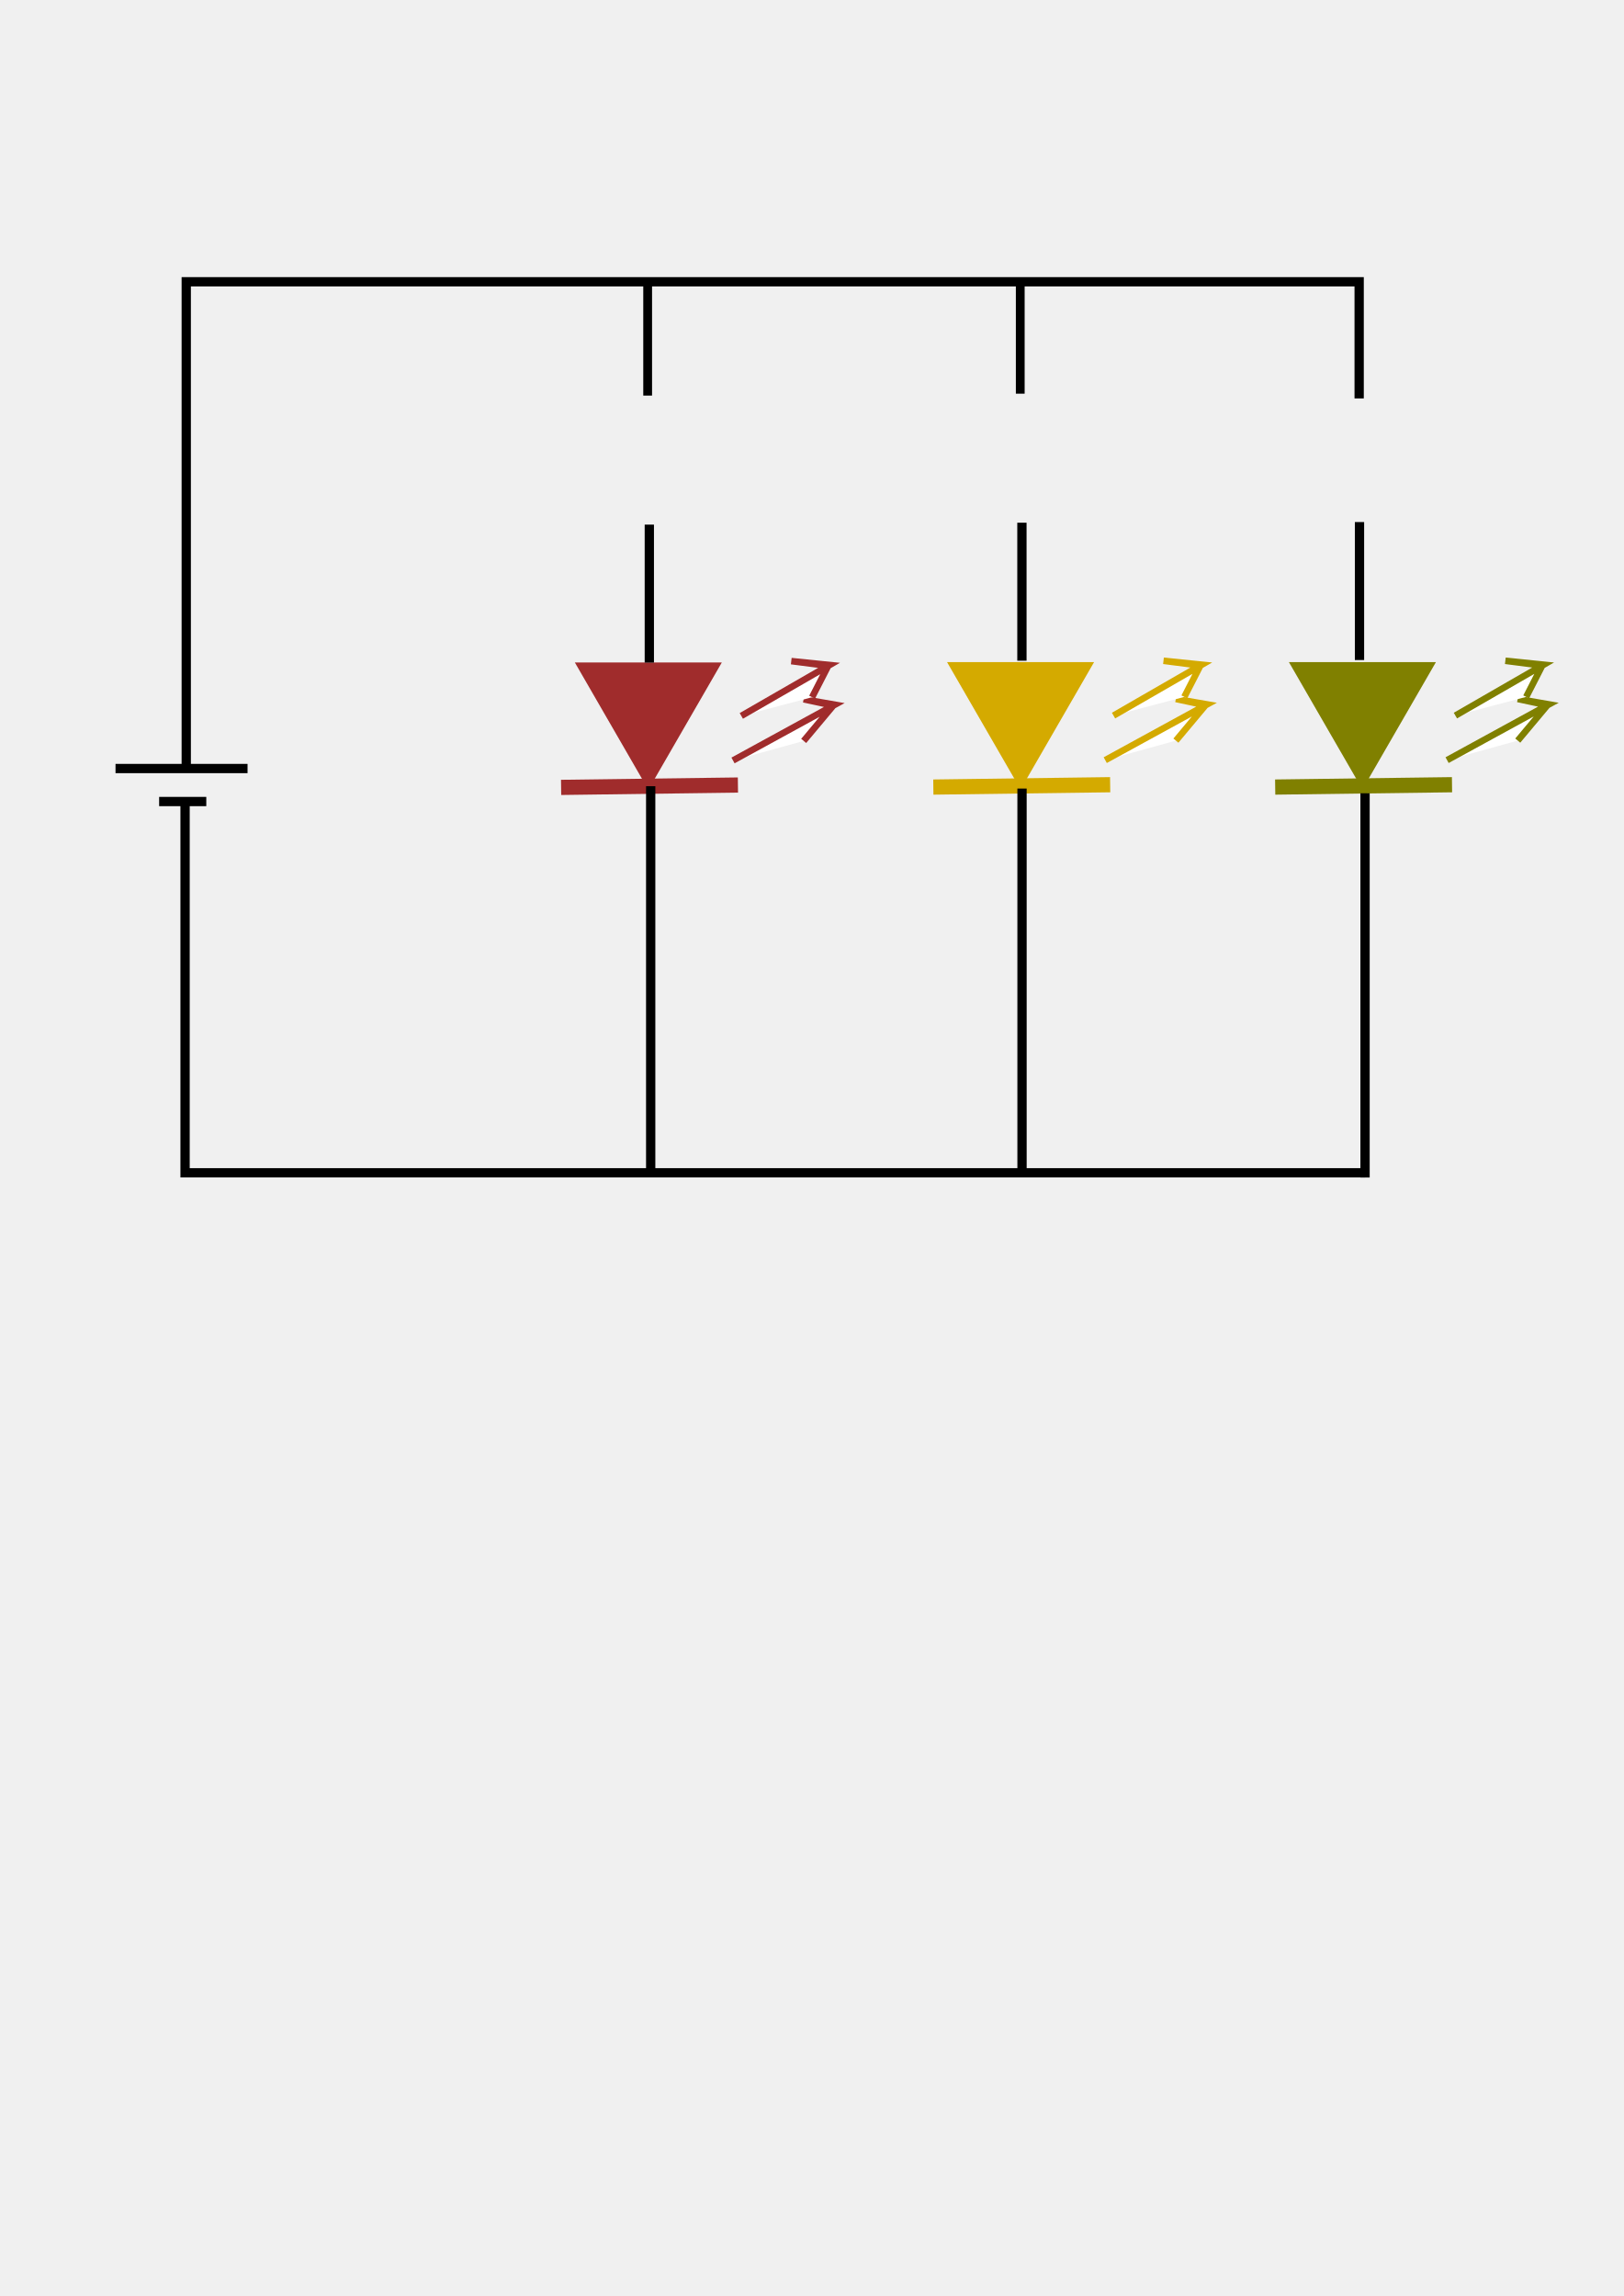
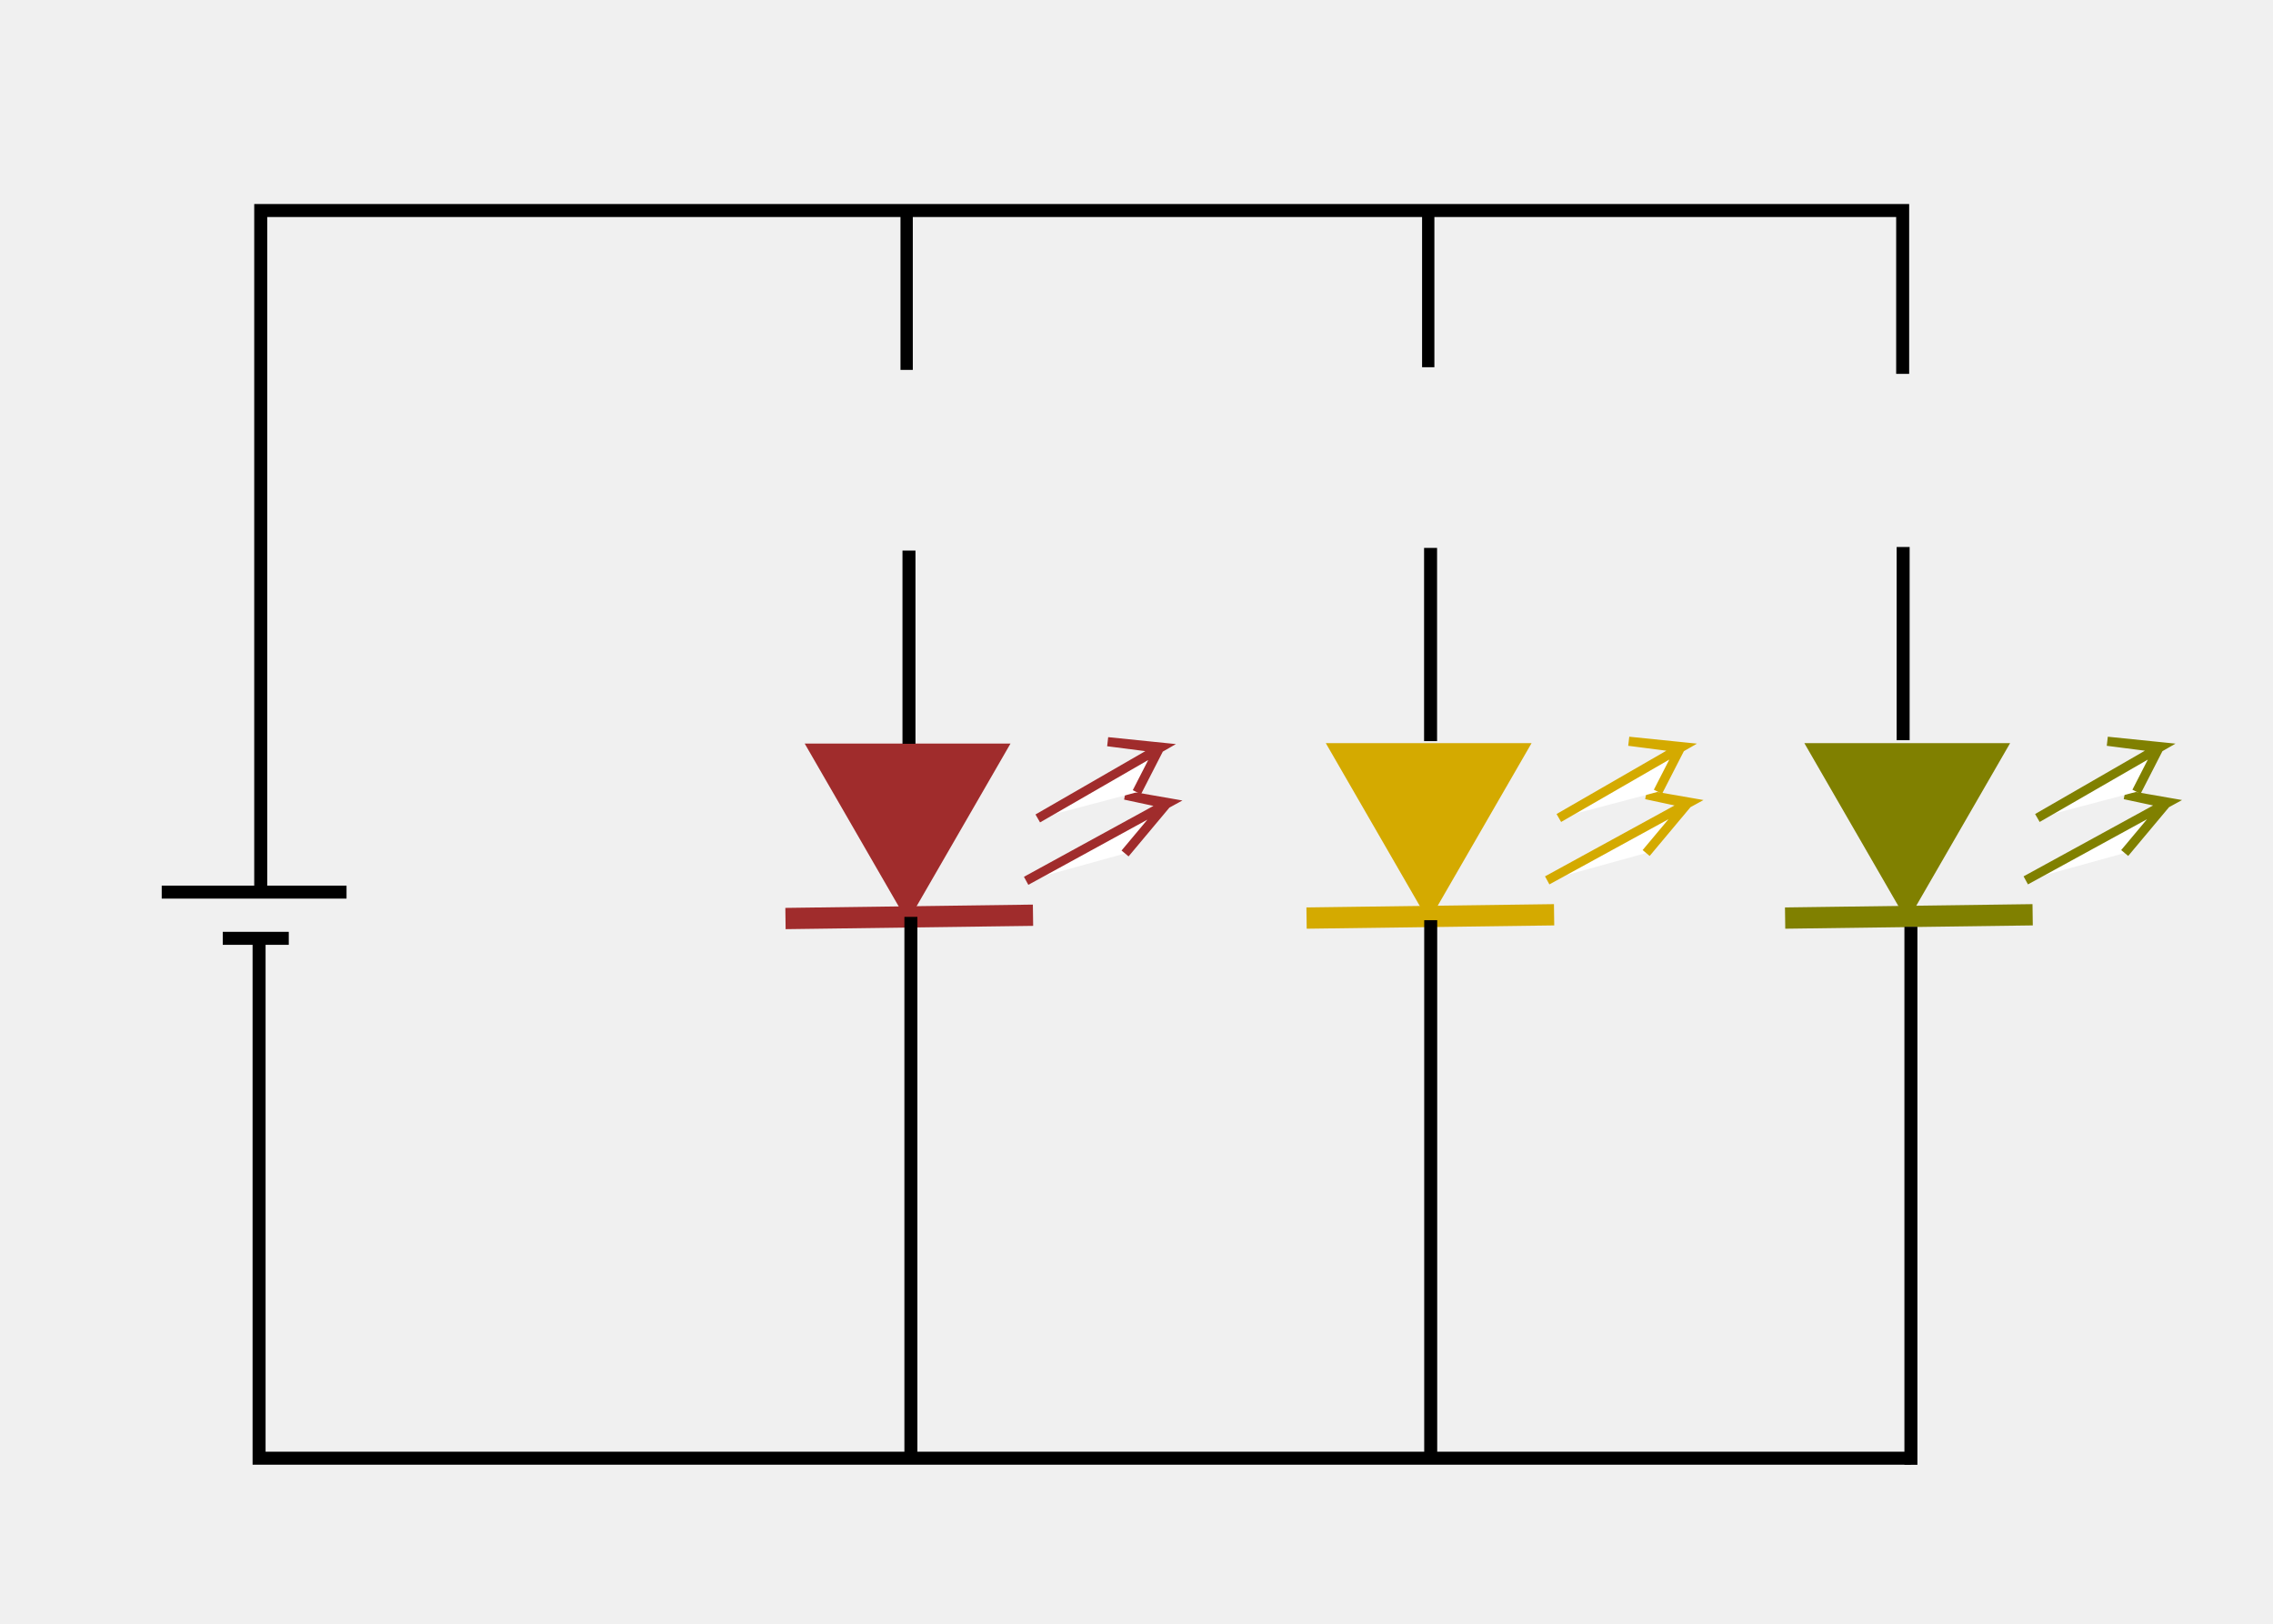
- <svg xmlns="http://www.w3.org/2000/svg" width="210mm" height="297mm" viewBox="0 0 210 297" version="1.1" id="svg8">
+ <svg xmlns="http://www.w3.org/2000/svg" width="210mm" height="150mm" viewBox="0 0 210 150" version="1.1" id="svg8">
  <defs id="defs2" />
-   <g id="layer1">
-     <path id="path3733" d="m 83.852,102.158 -4.753,-8.233 -4.753,-8.233 9.506,0 9.506,0 -4.753,8.233 z" style="fill:#a02c2c;stroke-width:0.265" />
-     <path style="fill:none;stroke:#a02c2c;stroke-width:1.965;stroke-linecap:butt;stroke-linejoin:miter;stroke-miterlimit:4;stroke-dasharray:none;stroke-opacity:1" d="m 72.57,101.853 22.869,-0.305 v 0" id="path3735" />
-     <path style="fill:#ffffff;stroke:#a02c2c;stroke-width:0.845;stroke-linecap:butt;stroke-linejoin:miter;stroke-miterlimit:4;stroke-dasharray:none;stroke-opacity:1" d="m 94.803,98.369 13.178,-7.212 -4.038,-0.703 3.826,0.819 -3.826,4.569 v 0" id="path4542" />
-     <path style="fill:#ffffff;stroke:#a02c2c;stroke-width:0.845;stroke-linecap:butt;stroke-linejoin:miter;stroke-miterlimit:4;stroke-dasharray:none;stroke-opacity:1" d="m 95.878,92.606 11.417,-6.582 -4.953,-0.506 4.769,0.613 -2.078,4.056 v 0" id="path4542-3" />
-     <path id="path3733-7" d="m 131.994,102.116 -4.753,-8.233 -4.753,-8.233 9.506,0 9.506,0 -4.753,8.233 z" style="fill:#d4aa00;stroke-width:0.265" />
-     <path style="fill:none;stroke:#d4aa00;stroke-width:1.965;stroke-linecap:butt;stroke-linejoin:miter;stroke-miterlimit:4;stroke-dasharray:none;stroke-opacity:1" d="m 120.712,101.811 22.869,-0.305 v 0" id="path3735-5" />
-     <path style="fill:#ffffff;stroke:#d4aa00;stroke-width:0.845;stroke-linecap:butt;stroke-linejoin:miter;stroke-miterlimit:4;stroke-dasharray:none;stroke-opacity:1" d="m 142.945,98.328 13.178,-7.212 -4.038,-0.703 3.826,0.819 -3.826,4.569 v 0" id="path4542-35" />
-     <path style="fill:#ffffff;stroke:#d4aa00;stroke-width:0.845;stroke-linecap:butt;stroke-linejoin:miter;stroke-miterlimit:4;stroke-dasharray:none;stroke-opacity:1" d="m 144.019,92.565 11.417,-6.582 -4.953,-0.506 4.769,0.613 -2.078,4.056 v 0" id="path4542-3-6" />
-     <g id="g4756">
+   <g id="layer1" transform="translate(0,-147)">
+     <path id="path3733" d="m 83.852,232.158 -4.753,-8.233 -4.753,-8.233 9.506,0 9.506,0 -4.753,8.233 z" style="fill:#a02c2c;stroke-width:0.265" />
+     <path style="fill:none;stroke:#a02c2c;stroke-width:1.965;stroke-linecap:butt;stroke-linejoin:miter;stroke-miterlimit:4;stroke-dasharray:none;stroke-opacity:1" d="m 72.57,231.853 22.869,-0.305 v 0" id="path3735" />
+     <path style="fill:#ffffff;stroke:#a02c2c;stroke-width:0.845;stroke-linecap:butt;stroke-linejoin:miter;stroke-miterlimit:4;stroke-dasharray:none;stroke-opacity:1" d="m 94.803,228.369 13.178,-7.212 -4.038,-0.703 3.826,0.819 -3.826,4.569 v 0" id="path4542" />
+     <path style="fill:#ffffff;stroke:#a02c2c;stroke-width:0.845;stroke-linecap:butt;stroke-linejoin:miter;stroke-miterlimit:4;stroke-dasharray:none;stroke-opacity:1" d="m 95.878,222.606 11.417,-6.582 -4.953,-0.506 4.769,0.613 -2.078,4.056 v 0" id="path4542-3" />
+     <path id="path3733-7" d="m 131.994,232.116 -4.753,-8.233 -4.753,-8.233 9.506,0 9.506,-10e-6 -4.753,8.233 z" style="fill:#d4aa00;stroke-width:0.265" />
+     <path style="fill:none;stroke:#d4aa00;stroke-width:1.965;stroke-linecap:butt;stroke-linejoin:miter;stroke-miterlimit:4;stroke-dasharray:none;stroke-opacity:1" d="m 120.712,231.811 22.869,-0.305 v 0" id="path3735-5" />
+     <path style="fill:#ffffff;stroke:#d4aa00;stroke-width:0.845;stroke-linecap:butt;stroke-linejoin:miter;stroke-miterlimit:4;stroke-dasharray:none;stroke-opacity:1" d="m 142.945,228.328 13.178,-7.212 -4.038,-0.703 3.826,0.819 -3.826,4.569 v 0" id="path4542-35" />
+     <path style="fill:#ffffff;stroke:#d4aa00;stroke-width:0.845;stroke-linecap:butt;stroke-linejoin:miter;stroke-miterlimit:4;stroke-dasharray:none;stroke-opacity:1" d="m 144.019,222.565 11.417,-6.582 -4.953,-0.506 4.769,0.613 -2.078,4.056 v 0" id="path4542-3-6" />
+     <g id="g4756" transform="translate(0,130)">
      <path style="fill:#808000;stroke-width:0.265" d="m 176.207,102.116 -4.753,-8.233 -4.753,-8.233 9.506,0 9.506,0 -4.753,8.233 z" id="path3733-9" />
      <path id="path3735-1" d="m 164.925,101.811 22.869,-0.305 v 0" style="fill:none;stroke:#808000;stroke-width:1.965;stroke-linecap:butt;stroke-linejoin:miter;stroke-miterlimit:4;stroke-dasharray:none;stroke-opacity:1" />
      <path id="path4542-2" d="m 187.158,98.328 13.178,-7.212 -4.038,-0.703 3.826,0.819 -3.826,4.569 v 0" style="fill:#ffffff;stroke:#808000;stroke-width:0.845;stroke-linecap:butt;stroke-linejoin:miter;stroke-miterlimit:4;stroke-dasharray:none;stroke-opacity:1" />
      <path id="path4542-3-7" d="m 188.232,92.565 11.417,-6.582 -4.953,-0.506 4.769,0.613 -2.078,4.056 v 0" style="fill:#ffffff;stroke:#808000;stroke-width:0.845;stroke-linecap:butt;stroke-linejoin:miter;stroke-miterlimit:4;stroke-dasharray:none;stroke-opacity:1" />
    </g>
-     <path style="fill:none;stroke:#000000;stroke-width:1.2;stroke-linecap:butt;stroke-linejoin:miter;stroke-opacity:1;stroke-miterlimit:4;stroke-dasharray:none" d="m 176.547,102.615 v 49.702" id="path4690" />
-     <path style="fill:none;stroke:#000000;stroke-width:1.2;stroke-linecap:butt;stroke-linejoin:miter;stroke-opacity:1;stroke-miterlimit:4;stroke-dasharray:none" d="M 176.547,151.707 H 56.867 23.936 V 104.14" id="path4692" />
-     <path style="fill:none;stroke:#000000;stroke-width:1.2;stroke-linecap:butt;stroke-linejoin:miter;stroke-opacity:1;stroke-miterlimit:4;stroke-dasharray:none" d="m 20.582,103.682 h 6.098" id="path4694" />
-     <path style="fill:none;stroke:#000000;stroke-width:1.2;stroke-linecap:butt;stroke-linejoin:miter;stroke-opacity:1;stroke-miterlimit:4;stroke-dasharray:none" d="M 14.941,99.413 H 32.016 v 0" id="path4696" />
-     <path style="fill:none;stroke:#000000;stroke-width:1.2;stroke-linecap:butt;stroke-linejoin:miter;stroke-miterlimit:4;stroke-dasharray:none;stroke-opacity:1" d="M 24.088,99.108 V 36.448 H 175.785 l 0,15.089" id="path4698" />
-     <path style="fill:none;stroke:#000000;stroke-width:1.2;stroke-linecap:butt;stroke-linejoin:miter;stroke-opacity:1;stroke-miterlimit:4;stroke-dasharray:none" d="m 84.157,101.7 v 50.006" id="path4744" />
-     <path style="fill:none;stroke:#000000;stroke-width:1.2;stroke-linecap:butt;stroke-linejoin:miter;stroke-opacity:1;stroke-miterlimit:4;stroke-dasharray:none" d="m 132.182,102.005 v 49.549" id="path4746" />
-     <path style="fill:none;stroke:#000000;stroke-width:1.2;stroke-linecap:butt;stroke-linejoin:miter;stroke-opacity:1;stroke-miterlimit:4;stroke-dasharray:none" d="M 175.829,85.379 V 68.131 h -0.323" id="path4758" />
-     <path style="fill:none;stroke:#000000;stroke-width:1.2;stroke-linecap:butt;stroke-linejoin:miter;stroke-miterlimit:4;stroke-dasharray:none;stroke-opacity:1" d="M 132.169,85.464 V 68.215 h -0.323" id="path4758-6" />
-     <path style="fill:none;stroke:#000000;stroke-width:1.137;stroke-linecap:butt;stroke-linejoin:miter;stroke-miterlimit:4;stroke-dasharray:none;stroke-opacity:1" d="M 131.953,50.924 V 36.57 h -0.349" id="path4758-0" />
-     <path style="fill:none;stroke:#000000;stroke-width:1.2;stroke-linecap:butt;stroke-linejoin:miter;stroke-miterlimit:4;stroke-dasharray:none;stroke-opacity:1" d="M 83.979,85.711 V 68.462 h -0.323" id="path4758-6-6" />
-     <path style="fill:none;stroke:#000000;stroke-width:1.137;stroke-linecap:butt;stroke-linejoin:miter;stroke-miterlimit:4;stroke-dasharray:none;stroke-opacity:1" d="M 83.764,51.171 V 36.816 h -0.349" id="path4758-0-2" />
+     <path style="fill:none;stroke:#000000;stroke-width:1.2;stroke-linecap:butt;stroke-linejoin:miter;stroke-miterlimit:4;stroke-dasharray:none;stroke-opacity:1" d="m 176.547,232.615 v 49.702" id="path4690" />
+     <path style="fill:none;stroke:#000000;stroke-width:1.2;stroke-linecap:butt;stroke-linejoin:miter;stroke-miterlimit:4;stroke-dasharray:none;stroke-opacity:1" d="M 176.547,281.707 H 56.867 23.936 V 234.14" id="path4692" />
+     <path style="fill:none;stroke:#000000;stroke-width:1.2;stroke-linecap:butt;stroke-linejoin:miter;stroke-miterlimit:4;stroke-dasharray:none;stroke-opacity:1" d="m 20.582,233.682 h 6.098" id="path4694" />
+     <path style="fill:none;stroke:#000000;stroke-width:1.2;stroke-linecap:butt;stroke-linejoin:miter;stroke-miterlimit:4;stroke-dasharray:none;stroke-opacity:1" d="M 14.941,229.413 H 32.016 v 0" id="path4696" />
+     <path style="fill:none;stroke:#000000;stroke-width:1.2;stroke-linecap:butt;stroke-linejoin:miter;stroke-miterlimit:4;stroke-dasharray:none;stroke-opacity:1" d="M 24.088,229.108 V 166.448 H 175.785 v 15.089" id="path4698" />
+     <path style="fill:none;stroke:#000000;stroke-width:1.2;stroke-linecap:butt;stroke-linejoin:miter;stroke-miterlimit:4;stroke-dasharray:none;stroke-opacity:1" d="m 84.157,231.7 v 50.006" id="path4744" />
+     <path style="fill:none;stroke:#000000;stroke-width:1.2;stroke-linecap:butt;stroke-linejoin:miter;stroke-miterlimit:4;stroke-dasharray:none;stroke-opacity:1" d="m 132.182,232.005 v 49.549" id="path4746" />
+     <path style="fill:none;stroke:#000000;stroke-width:1.2;stroke-linecap:butt;stroke-linejoin:miter;stroke-miterlimit:4;stroke-dasharray:none;stroke-opacity:1" d="M 175.829,215.379 V 198.131 h -0.323" id="path4758" />
+     <path style="fill:none;stroke:#000000;stroke-width:1.2;stroke-linecap:butt;stroke-linejoin:miter;stroke-miterlimit:4;stroke-dasharray:none;stroke-opacity:1" d="M 132.169,215.464 V 198.215 H 131.845" id="path4758-6" />
+     <path style="fill:none;stroke:#000000;stroke-width:1.137;stroke-linecap:butt;stroke-linejoin:miter;stroke-miterlimit:4;stroke-dasharray:none;stroke-opacity:1" d="M 131.953,180.924 V 166.57 h -0.349" id="path4758-0" />
+     <path style="fill:none;stroke:#000000;stroke-width:1.2;stroke-linecap:butt;stroke-linejoin:miter;stroke-miterlimit:4;stroke-dasharray:none;stroke-opacity:1" d="m 83.979,215.711 v -17.249 h -0.323" id="path4758-6-6" />
+     <path style="fill:none;stroke:#000000;stroke-width:1.137;stroke-linecap:butt;stroke-linejoin:miter;stroke-miterlimit:4;stroke-dasharray:none;stroke-opacity:1" d="M 83.764,181.171 V 166.816 H 83.415" id="path4758-0-2" />
  </g>
</svg>
